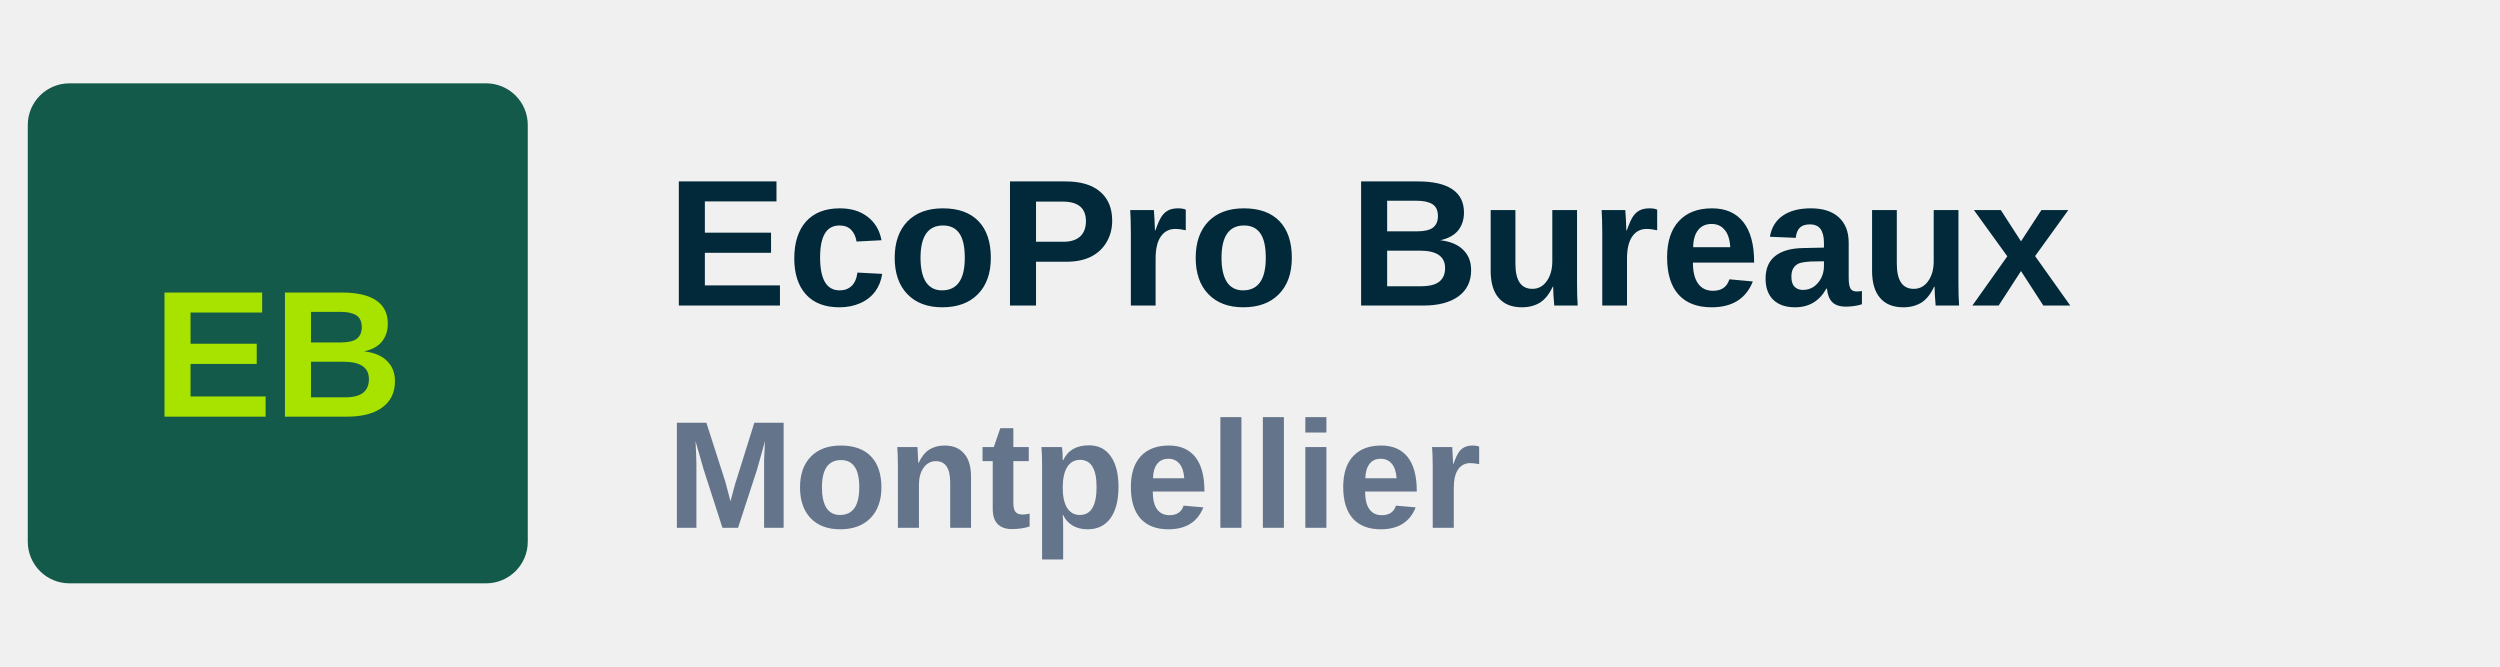
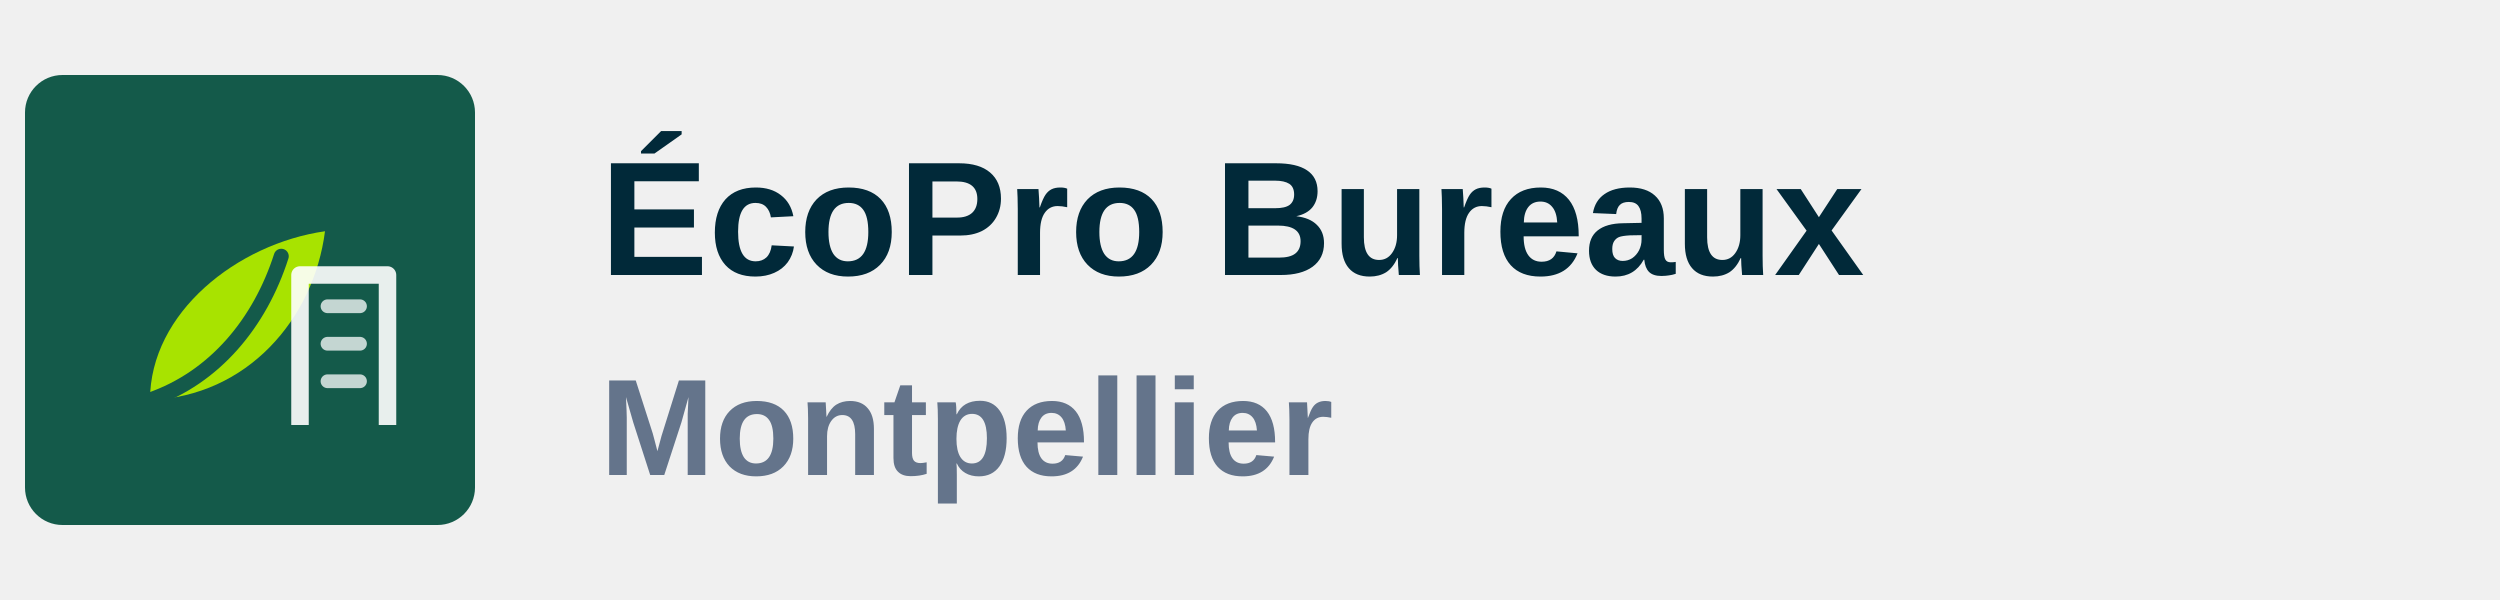
- <svg xmlns="http://www.w3.org/2000/svg" width="180" height="48" viewBox="0 0 180 48" fill="none" role="img" aria-label="EcoPro Bureaux">
+ <svg xmlns="http://www.w3.org/2000/svg" width="200" height="48" viewBox="0 0 200 48" fill="none" role="img" aria-label="ÉcoPro Bureaux">
  <rect x="2" y="6" width="36" height="36" rx="3" fill="#145A4A" />
-   <text x="20" y="30" text-anchor="middle" font-family="Arial Black,Arial,sans-serif" font-size="13" font-weight="800" fill="#A8E300">EB</text>
-   <text x="48" y="22" font-family="Arial,sans-serif" font-size="13" font-weight="800" fill="#012939">EcoPro Bureaux</text>
+   <path d="M12 32c0-7 7-12.5 14-13.5-0.9 7-6.2 13.2-14 13.5Z" fill="#A8E300" />
+   <path d="M12 32c5.2-1.8 8.8-6.2 10.5-11.5" stroke="#145A4A" stroke-width="1.2" stroke-linecap="round" fill="none" />
+   <path d="M24 34V22h7v12" stroke="#FFFFFF" stroke-width="1.4" stroke-linejoin="round" fill="none" opacity="0.9" />
+   <path d="M26.2 24.5h2.6M26.2 27.5h2.6M26.2 30.5h2.6" stroke="#FFFFFF" stroke-width="1.1" stroke-linecap="round" opacity="0.75" />
+   <text x="48" y="22" font-family="Arial Black,Arial,sans-serif" font-size="13" font-weight="800" fill="#012939">ÉcoPro Bureaux</text>
  <text x="48" y="38" font-family="Arial,sans-serif" font-size="11" font-weight="600" fill="#64748B">Montpellier</text>
</svg>
